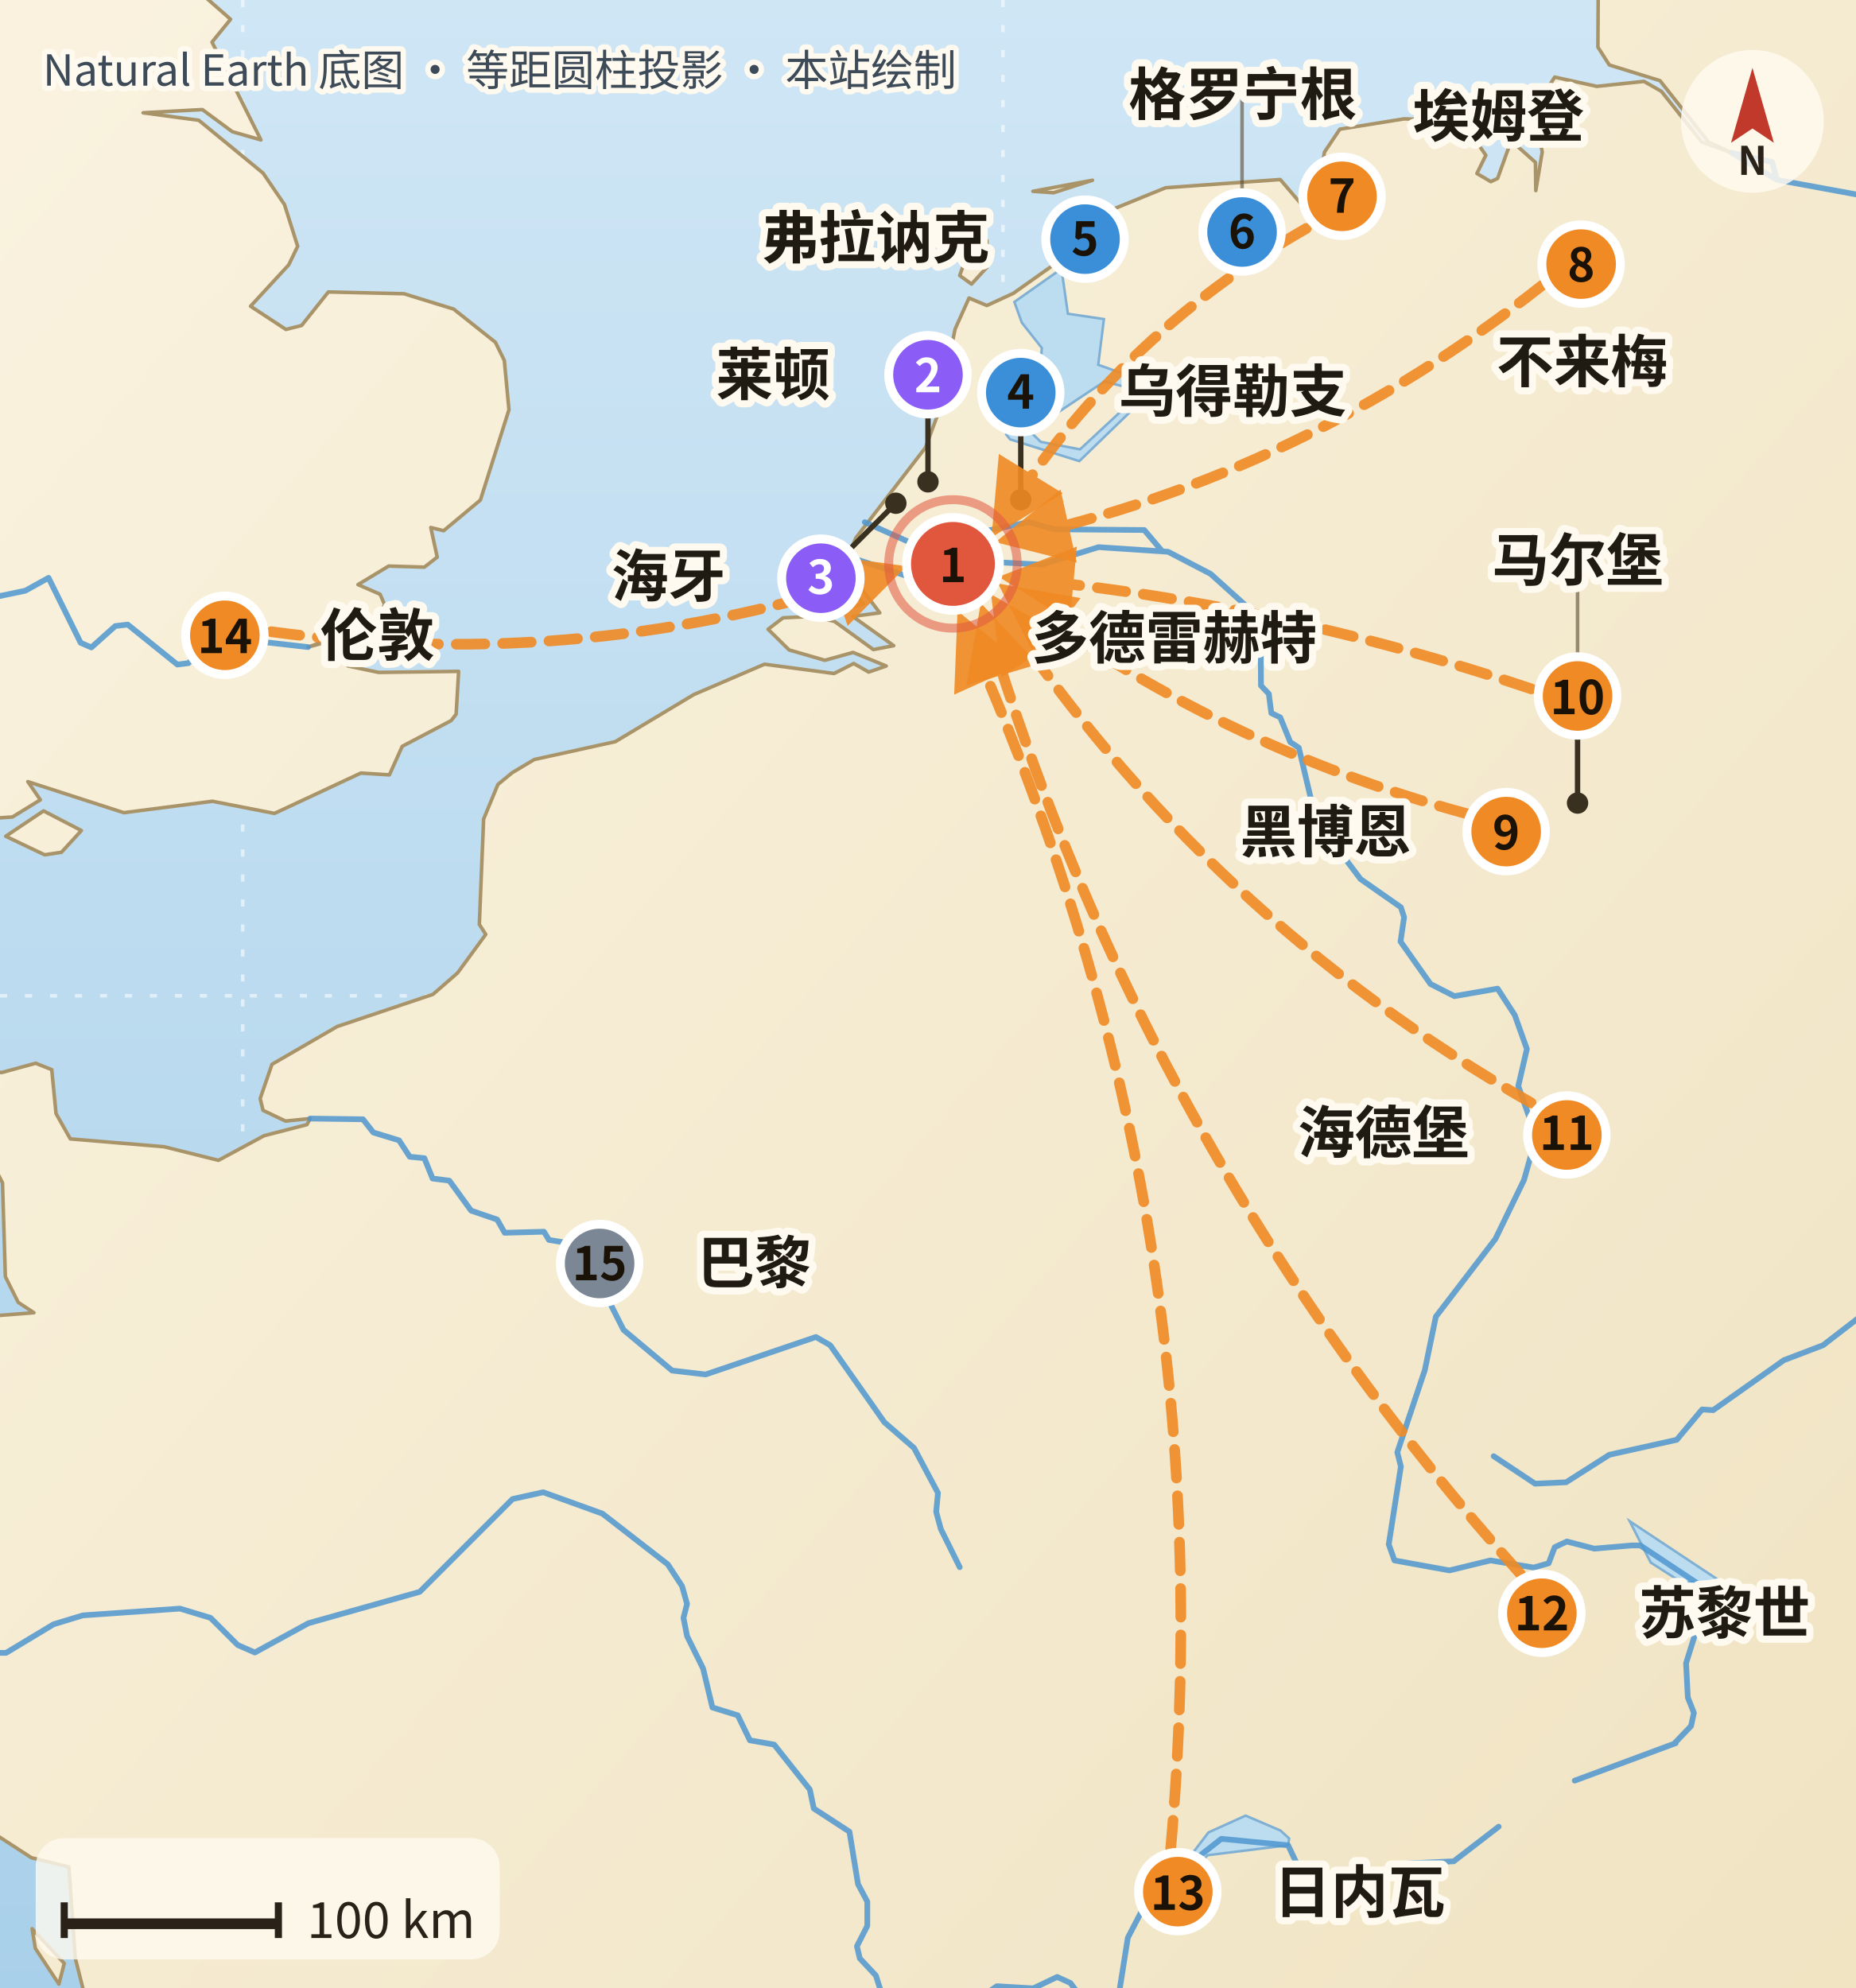
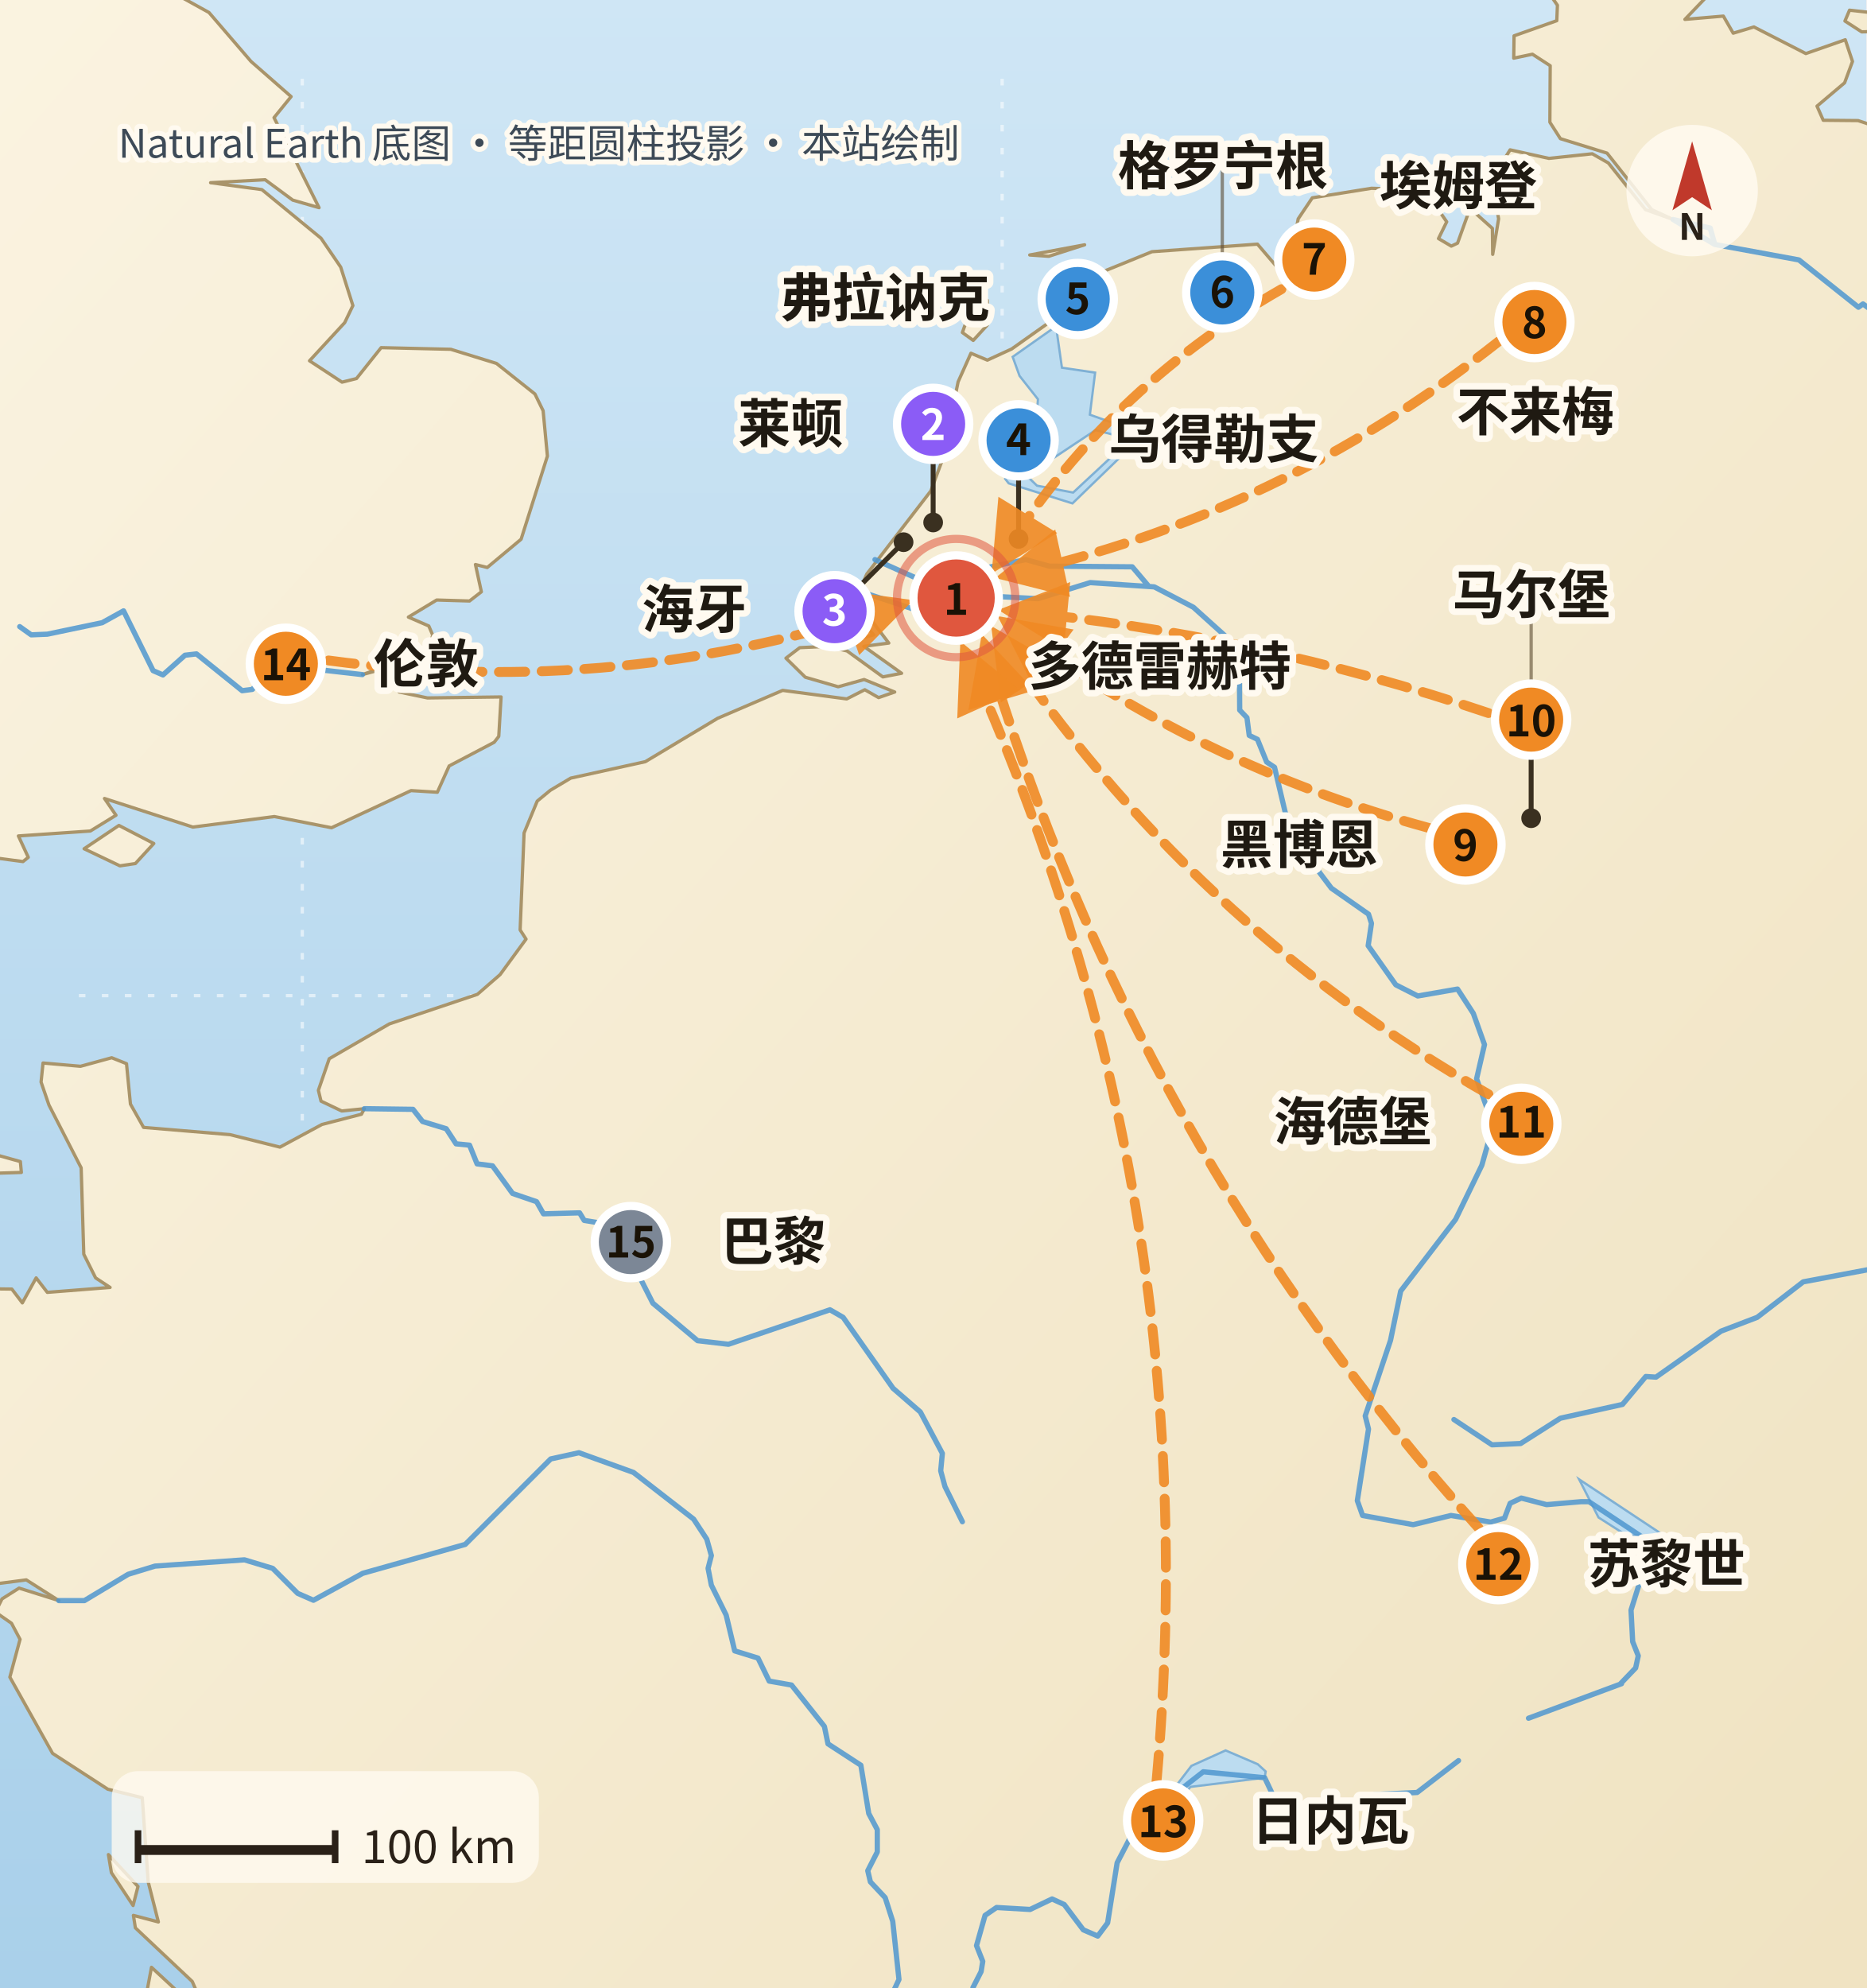
- <svg xmlns="http://www.w3.org/2000/svg" viewBox="0 0 520 557" width="520" height="557" font-family="'Noto Sans CJK SC','PingFang SC','Microsoft YaHei','Source Han Sans SC',sans-serif">
+ <svg xmlns="http://www.w3.org/2000/svg" viewBox="0 0 568 605" width="568" height="605" font-family="'Noto Sans CJK SC','PingFang SC','Microsoft YaHei','Source Han Sans SC',sans-serif">
  <defs>
    <linearGradient id="sea" x1="0" y1="0" x2="0" y2="1">
      <stop offset="0" stop-color="#cfe6f5" />
      <stop offset="1" stop-color="#a9d0ea" />
    </linearGradient>
    <linearGradient id="ld" x1="0" y1="0" x2="1" y2="1">
      <stop offset="0" stop-color="#fbf4e2" />
      <stop offset="1" stop-color="#efe2c0" />
    </linearGradient>
    <marker id="af08a24" viewBox="0 0 10 10" refX="8" refY="5" markerWidth="7" markerHeight="7" orient="auto-start-reverse">
      <path d="M0,0L10,5L0,10z" fill="#f08a24" />
    </marker>
  </defs>
-   <rect width="520" height="557" fill="url(#sea)" />
-   <path d="M68,0V557M281,0V557M494,0V557M0,279H520" stroke="#ffffff" stroke-opacity=".55" stroke-width="1" stroke-dasharray="2 5" fill="none" />
-   <path d="M527.9,-61.9 521.0,-56.5 513.3,-56.3 493.9,-63.9 493.2,-66.3 528.8,-66.3 527.9,-61.9ZM4.4,-66.3 15.7,-33.4 39.6,-20.2 52.4,-5.3 64.6,5.4 59.4,11.8 73.1,39.2 65.1,36.9 56.7,30.7 40.1,31.6 55.7,33.7 73.7,48.5 79.7,57.3 83.4,69.0 80.9,74.2 70.2,85.8 80.1,92.3 84.5,91.2 92.0,81.8 113.2,82.3 127.1,86.6 138.8,95.9 141.3,101.0 142.6,114.8 134.6,140.1 124.3,148.7 120.7,147.8 122.5,156.1 118.9,158.9 108.9,158.6 100.3,163.8 106.5,166.5 107.7,169.3 106.2,174.3 86.3,181.3 90.7,180.1 93.8,181.2 97.5,186.6 106.1,188.4 128.5,188.1 127.8,200.1 126.4,201.9 112.7,209.1 109.1,217.1 101.1,216.6 76.9,227.9 59.5,224.5 34.7,227.7 7.8,219.0 11.3,224.1 3.5,228.9 -18.4,230.4 -15.4,236.9 -17.0,238.2 -32.0,236.2 -35.5,238.8 -42.6,236.0 -42.6,172.3 -35.5,163.1 -42.6,168.4 -42.6,-66.3 4.4,-66.3ZM295.2,54.0 289.4,53.6 306.1,50.5 295.2,54.0ZM-40.4,316.4 -42.6,315.5 -42.6,312.6 -39.3,311.2 -40.4,316.4ZM-17.5,332.8 -27.1,333.1 -26.4,327.1 -17.8,329.5 -17.5,332.8ZM560.0,-41.7 562.6,-41.9 562.6,-30.6 556.5,-28.4 538.6,-38.0 539.5,-49.1 548.1,-49.9 560.0,-41.7ZM512.2,-42.2 508.9,-43.7 502.9,-50.6 515.9,-43.8 512.2,-42.2ZM492.6,-44.6 486.2,-46.8 484.7,-57.0 494.4,-52.2 497.0,-45.5 492.6,-44.6ZM523.8,-36.1 520.9,-43.2 535.0,-63.4 527.0,-39.8 525.7,-36.5 523.8,-36.1ZM542.6,-14.3 537.5,-17.6 538.9,-20.9 547.0,-20.0 549.1,-14.5 542.6,-14.3ZM421.3,-37.6 421.8,-47.0 426.5,-56.9 428.4,-56.7 425.8,-52.1 425.4,-46.4 436.0,-45.9 434.8,-44.1 424.0,-42.9 421.3,-37.6ZM16.5,555.9 9.9,545.9 9.0,540.4 18.0,550.1 16.5,555.9ZM22.8,232.7 17.2,238.8 12.5,239.5 1.6,234.3 12.2,227.2 22.8,232.7ZM272.2,79.6 268.9,77.2 270.2,73.5 276.5,67.4 276.5,74.9 272.2,79.6ZM236.5,163.2 241.9,169.2 236.6,170.6 231.0,166.2 227.3,167.2 225.8,163.8 236.5,163.2ZM434.2,-34.0 428.5,-32.6 426.2,-34.1 429.1,-37.0 433.6,-36.4 434.2,-34.0ZM17.5,599.3 22.1,574.7 33.0,584.8 35.5,589.2 38.7,603.9 44.8,610.0 40.9,604.1 36.9,584.5 34.5,579.0 17.2,562.7 16.6,558.9 24.2,560.9 21.1,548.7 19.3,523.1 8.8,520.5 -8.0,509.6 -21.0,486.4 -17.9,474.9 -20.5,470.0 -25.4,466.6 -23.4,462.6 -18.2,459.3 -6.1,463.1 -16.0,456.8 -32.1,458.9 -38.5,456.7 -39.6,452.1 -35.3,446.2 -37.6,443.5 -42.6,442.5 -42.6,372.8 -36.1,368.1 -20.4,368.3 -17.2,372.5 -13.0,364.9 -9.6,369.3 9.5,367.8 5.1,364.9 1.5,357.7 0.7,331.4 -9.1,312.3 -11.5,305.3 -10.9,299.5 0.5,300.5 10.0,297.9 14.5,299.7 15.7,312.0 19.7,319.1 46.0,321.3 61.2,325.1 74.0,318.2 86.0,315.1 86.9,313.4 80.0,314.1 73.7,311.1 72.9,307.8 76.2,298.2 94.5,287.6 121.3,278.6 128.2,272.6 136.1,261.8 134.3,259.0 135.5,229.5 139.5,219.8 143.5,216.5 149.7,212.8 172.4,207.8 194.4,194.6 214.2,186.1 233.7,188.7 239.2,185.9 243.4,188.3 248.3,186.6 239.0,182.8 231.1,185.0 221.1,182.1 215.2,176.3 219.4,173.1 227.8,172.7 233.8,174.1 244.7,182.0 250.4,180.9 238.9,172.7 246.5,171.7 236.4,158.4 239.8,150.7 259.3,125.4 262.6,116.5 267.6,92.2 271.5,83.5 276.5,85.6 283.9,82.2 296.6,73.2 300.3,65.4 304.0,61.8 326.6,52.6 358.7,50.3 365.2,57.9 375.0,60.9 368.8,54.7 371.1,42.6 375.4,36.2 393.4,33.3 409.6,33.8 416.3,43.5 413.8,48.6 417.7,50.9 419.6,50.0 423.4,39.4 430.2,45.5 430.3,53.4 432.1,42.6 430.8,35.1 431.7,27.8 435.6,21.6 447.4,24.2 460.6,22.8 465.5,25.6 476.8,39.8 485.2,42.8 478.7,39.8 465.1,22.6 450.9,18.2 447.7,13.2 447.8,-4.0 442.4,-7.5 436.7,-6.3 436.8,-13.1 449.8,-17.7 450.0,-22.4 438.3,-39.2 437.4,-52.1 433.6,-62.0 437.7,-63.4 437.5,-66.3 478.9,-66.3 473.3,-60.8 471.1,-55.7 481.1,-53.1 483.0,-50.9 481.9,-48.3 483.6,-40.3 489.8,-38.5 495.4,-31.4 495.7,-25.3 488.8,-18.1 500.5,-19.1 503.5,-13.9 509.8,-15.8 525.6,-7.7 537.6,-11.9 539.8,-5.3 537.4,1.2 529.0,8.3 530.9,12.6 541.5,12.7 554.1,16.9 562.6,9.9 562.6,623.3 15.8,623.3 17.5,599.3Z" fill="url(#ld)" stroke="#a9946a" stroke-width="1" stroke-linejoin="round" fill-rule="evenodd" />
-   <path d="M318.4,113.7 302.4,129.2 283.0,123.1 281.9,121.7 284.3,116.0 284.1,104.5 291.6,101.5 291.9,97.5 286.3,90.4 284.2,84.6 297.4,75.3 299.2,87.9 309.3,89.4 307.7,102.2 316.9,105.5 318.4,113.7ZM316.9,112.6 315.3,108.4 309.4,106.9 288.5,120.8 291.6,123.8 302.6,125.9 316.9,112.6ZM360.9,517.0 338.3,519.8 329.6,530.2 330.7,523.7 338.6,513.4 349.0,508.7 358.8,512.9 361.2,515.1 360.9,517.0ZM482.4,443.3 471.1,443.3 462.5,437.8 456.6,426.2 482.4,443.3Z" fill="#bcdcf0" stroke="#7fb0d4" stroke-width=".7" />
-   <path d="M457.2,433.0 446.7,433.9M459.6,433.0 475.4,443.5M329.6,530.2 333.9,521.7 342.2,515.2 360.8,517.0M418.5,408.0 430.1,415.7 438.8,415.3 450.9,407.6 469.8,403.4 476.9,394.9 480.0,395.1 499.8,381.1 510.8,376.9 524.8,366.1 562.6,359.0M562.6,76.8 549.7,73.4 543.0,68.5 541.6,69.5 523.5,55.1 497.9,50.4M497.9,50.4 486.7,43.7 485.2,42.8 496.5,45.4 497.9,50.4M295.4,148.3 288.2,146.3 256.8,152.8 242.3,146.3M325.6,154.4 320.6,148.5 295.4,148.3M388.4,623.3 393.0,620.1 397.7,601.5 401.7,597.5 408.2,595.5 424.5,596.8 430.5,599.4 436.6,606.5 443.6,606.5 461.4,600.7 473.3,603.9 477.7,601.5 486.6,604.8 492.7,601.4 496.6,606.1 518.2,614.8 526.0,606.3 545.1,605.8 557.5,614.9 562.6,616.1M441.2,498.9 469.5,488.4M469.2,488.4 473.8,483.6 474.6,479.9 472.9,475.6 472.4,466.0 478.5,446.5 475.4,443.5M457.2,433.0 459.6,433.0M446.7,433.9 439.0,431.9 435.6,433.5 433.9,438.0 429.7,439.2 417.6,437.2 406.1,440.0 390.7,437.2 389.1,432.7 392.5,410.9 391.5,406.9 399.2,383.9 402.3,368.9 419.0,347.1M419.0,347.1 427.0,330.6 430.4,318.5 425.4,304.3 427.8,293.9 424.4,284.4 419.6,277.0 407.5,279.1 400.8,275.7 392.4,263.8 393.4,257.0 392.5,254.2 381.2,246.3 377.5,241.4 374.4,233.9 367.6,225.1 363.9,209.5 361.5,207.9 358.7,201.0 356.2,199.8 355.5,194.4 353.3,192.1 353.2,177.4 349.2,172.9 349.3,169.9 339.2,160.8 327.3,154.6 307.8,153.3 291.9,158.2 280.7,157.6M329.6,530.2 319.8,535.6 316.0,542.9 313.1,561.2 310.1,565.2 305.7,563.3 299.9,555.6 296.2,553.9 289.5,557.1 279.3,556.5 275.8,558.9 273.2,568.1 275.1,572.9 274.6,576.0 272.1,580.9 275.5,615.9 272.5,623.3M419.9,511.8 407.3,521.5 394.4,522.1 370.4,533.7 367.4,530.7 360.9,517.0M268.9,439.1 263.6,428.4 262.3,423.6 262.8,418.3 256.1,405.7 247.8,398.5 232.6,376.9 228.6,374.6 197.7,385.1 188.3,384.0 174.7,372.6 170.7,364.7 171.8,360.3 170.7,357.3 166.1,354.6 164.1,350.9 160.8,351.2 159.3,348.3 153.8,347.4 152.4,345.1 141.4,345.4 139.3,341.7 132.0,339.2 125.9,330.8 121.2,330.2 118.9,324.5 114.8,324.1 111.8,319.5 104.6,317.3 101.7,313.6 86.9,313.4M-18.0,166.7 -14.5,169.2 -9.6,169.0 7.1,165.5 13.6,161.9 22.6,180.1 25.6,181.4 32.3,175.4 35.8,175.0 49.7,186.2 52.8,185.8 57.8,180.4 66.1,179.0 86.3,181.3M280.7,157.6 263.5,164.5 237.8,156.0M45.3,623.3 44.0,619.3 44.8,610.0M199.6,478.4 197.0,467.5 192.5,458.4 191.5,453.3 192.5,449.4 191.1,444.4 187.1,438.3 168.8,424.1 152.2,418.1 143.6,420.0 117.6,446.0 86.4,454.8 71.4,463.0 66.6,460.9 59.0,453.3 50.4,450.7 23.2,452.6 15.0,455.1 1.7,463.1 -6.1,463.1M199.6,478.4 206.7,480.6 210.1,487.6 216.9,488.8 226.9,501.4 228.0,506.7 238.0,513.2 240.4,527.9 243.0,532.8 243.0,539.6 240.1,545.3 240.9,548.7 245.4,553.5 247.7,560.7 249.6,578.4 242.2,594.3 236.7,596.9 234.8,602.4 235.6,618.6 242.9,623.3M246.6,623.3 247.2,621.8" fill="none" stroke="#4f97cf" stroke-width="1.6" stroke-linejoin="round" stroke-linecap="round" opacity=".85" />
-   <path d="M260,135L260,105" stroke="#3a3020" stroke-width="1.5" />
-   <circle cx="260" cy="135" r="3" fill="#3a3020" />
-   <path d="M251,141L230,162" stroke="#3a3020" stroke-width="1.5" />
-   <circle cx="251" cy="141" r="3" fill="#3a3020" />
-   <path d="M286,140L286,110" stroke="#3a3020" stroke-width="1.5" />
-   <circle cx="286" cy="140" r="3" fill="#3a3020" />
-   <path d="M442,225L442,195" stroke="#3a3020" stroke-width="1.5" />
-   <circle cx="442" cy="225" r="3" fill="#3a3020" />
-   <path d="M76,177 Q165,189 250,160" fill="none" stroke="#f08a24" stroke-width="3" stroke-dasharray="8 5" stroke-linecap="round" marker-end="url(#af08a24)" opacity=".9" />
-   <path d="M429,309 Q338,257 280,170" fill="none" stroke="#f08a24" stroke-width="3" stroke-dasharray="8 5" stroke-linecap="round" marker-end="url(#af08a24)" opacity=".9" />
-   <path d="M432,80 Q365,133 283,151" fill="none" stroke="#f08a24" stroke-width="3" stroke-dasharray="8 5" stroke-linecap="round" marker-end="url(#af08a24)" opacity=".9" />
-   <path d="M429,193 Q358,169 284,162" fill="none" stroke="#f08a24" stroke-width="3" stroke-dasharray="8 5" stroke-linecap="round" marker-end="url(#af08a24)" opacity=".9" />
-   <path d="M426,441 Q321,324 276,173" fill="none" stroke="#f08a24" stroke-width="3" stroke-dasharray="8 5" stroke-linecap="round" marker-end="url(#af08a24)" opacity=".9" />
-   <path d="M328,518 Q344,339 270,175" fill="none" stroke="#f08a24" stroke-width="3" stroke-dasharray="8 5" stroke-linecap="round" marker-end="url(#af08a24)" opacity=".9" />
-   <path d="M366,64 Q312,95 280,147" fill="none" stroke="#f08a24" stroke-width="3" stroke-dasharray="8 5" stroke-linecap="round" marker-end="url(#af08a24)" opacity=".9" />
-   <path d="M411,228 Q341,209 283,166" fill="none" stroke="#f08a24" stroke-width="3" stroke-dasharray="8 5" stroke-linecap="round" marker-end="url(#af08a24)" opacity=".9" />
-   <text x="289.0" y="184.5" text-anchor="start" font-size="16" font-weight="800" fill="#1f1a12" paint-order="stroke" stroke="#fffaf0" stroke-width="4" stroke-linejoin="round">多德雷赫特</text>
-   <text x="232.6" y="110.7" text-anchor="end" font-size="16" font-weight="600" fill="#1f1a12" paint-order="stroke" stroke="#fffaf0" stroke-width="4" stroke-linejoin="round">莱顿</text>
-   <text x="203.3" y="167.2" text-anchor="end" font-size="16" font-weight="600" fill="#1f1a12" paint-order="stroke" stroke="#fffaf0" stroke-width="4" stroke-linejoin="round">海牙</text>
-   <text x="313.4" y="115.4" text-anchor="start" font-size="16" font-weight="600" fill="#1f1a12" paint-order="stroke" stroke="#fffaf0" stroke-width="4" stroke-linejoin="round">乌得勒支</text>
-   <text x="277.3" y="72.4" text-anchor="end" font-size="16" font-weight="600" fill="#1f1a12" paint-order="stroke" stroke="#fffaf0" stroke-width="4" stroke-linejoin="round">弗拉讷克</text>
-   <path d="M348,65L348,27" stroke="#5a4a30" stroke-width="1" opacity=".6" />
-   <text x="348.2" y="32.2" text-anchor="middle" font-size="16" font-weight="600" fill="#1f1a12" paint-order="stroke" stroke="#fffaf0" stroke-width="4" stroke-linejoin="round">格罗宁根</text>
-   <text x="395.8" y="38.3" text-anchor="start" font-size="16" font-weight="600" fill="#1f1a12" paint-order="stroke" stroke="#fffaf0" stroke-width="4" stroke-linejoin="round">埃姆登</text>
-   <text x="443.3" y="107.1" text-anchor="middle" font-size="16" font-weight="600" fill="#1f1a12" paint-order="stroke" stroke="#fffaf0" stroke-width="4" stroke-linejoin="round">不来梅</text>
-   <text x="395.4" y="238.8" text-anchor="end" font-size="16" font-weight="600" fill="#1f1a12" paint-order="stroke" stroke="#fffaf0" stroke-width="4" stroke-linejoin="round">黑博恩</text>
-   <path d="M442,195L442,158" stroke="#5a4a30" stroke-width="1" opacity=".6" />
-   <text x="442.0" y="162.7" text-anchor="middle" font-size="16" font-weight="600" fill="#1f1a12" paint-order="stroke" stroke="#fffaf0" stroke-width="4" stroke-linejoin="round">马尔堡</text>
-   <text x="411.6" y="323.1" text-anchor="end" font-size="16" font-weight="600" fill="#1f1a12" paint-order="stroke" stroke="#fffaf0" stroke-width="4" stroke-linejoin="round">海德堡</text>
-   <text x="459.2" y="457.7" text-anchor="start" font-size="16" font-weight="600" fill="#1f1a12" paint-order="stroke" stroke="#fffaf0" stroke-width="4" stroke-linejoin="round">苏黎世</text>
-   <text x="356.9" y="535.9" text-anchor="start" font-size="16" font-weight="600" fill="#1f1a12" paint-order="stroke" stroke="#fffaf0" stroke-width="4" stroke-linejoin="round">日内瓦</text>
-   <text x="89.7" y="183.8" text-anchor="start" font-size="16" font-weight="600" fill="#1f1a12" paint-order="stroke" stroke="#fffaf0" stroke-width="4" stroke-linejoin="round">伦敦</text>
-   <text x="195.4" y="359.5" text-anchor="start" font-size="16" font-weight="600" fill="#1f1a12" paint-order="stroke" stroke="#fffaf0" stroke-width="4" stroke-linejoin="round">巴黎</text>
-   <circle cx="267" cy="158" r="18" fill="none" stroke="#e0573e" stroke-width="2.5" opacity=".55" />
-   <circle cx="267" cy="158" r="13" fill="#e0573e" stroke="#ffffff" stroke-width="2.5" />
-   <text x="267" y="163.1" text-anchor="middle" font-size="13" font-weight="800" fill="#1a1206">1</text>
-   <circle cx="260" cy="105" r="11" fill="#8b5cf6" stroke="#ffffff" stroke-width="2.5" />
-   <text x="260" y="109.9" text-anchor="middle" font-size="13" font-weight="800" fill="#ffffff">2</text>
-   <circle cx="230" cy="162" r="11" fill="#8b5cf6" stroke="#ffffff" stroke-width="2.5" />
-   <text x="230" y="166.4" text-anchor="middle" font-size="13" font-weight="800" fill="#ffffff">3</text>
-   <circle cx="286" cy="110" r="11" fill="#3b8fd9" stroke="#ffffff" stroke-width="2.5" />
-   <text x="286" y="114.5" text-anchor="middle" font-size="13" font-weight="800" fill="#1a1206">4</text>
-   <circle cx="304" cy="67" r="11" fill="#3b8fd9" stroke="#ffffff" stroke-width="2.5" />
-   <text x="304" y="71.6" text-anchor="middle" font-size="13" font-weight="800" fill="#1a1206">5</text>
-   <circle cx="348" cy="65" r="11" fill="#3b8fd9" stroke="#ffffff" stroke-width="2.5" />
-   <text x="348" y="69.6" text-anchor="middle" font-size="13" font-weight="800" fill="#1a1206">6</text>
-   <circle cx="376" cy="55" r="11" fill="#f08a24" stroke="#ffffff" stroke-width="2.5" />
-   <text x="376" y="59.6" text-anchor="middle" font-size="13" font-weight="800" fill="#1a1206">7</text>
-   <circle cx="443" cy="74" r="11" fill="#f08a24" stroke="#ffffff" stroke-width="2.5" />
-   <text x="443" y="78.9" text-anchor="middle" font-size="13" font-weight="800" fill="#1a1206">8</text>
-   <circle cx="422" cy="233" r="11" fill="#f08a24" stroke="#ffffff" stroke-width="2.5" />
-   <text x="422" y="238.0" text-anchor="middle" font-size="13" font-weight="800" fill="#1a1206">9</text>
-   <circle cx="442" cy="195" r="11" fill="#f08a24" stroke="#ffffff" stroke-width="2.5" />
-   <text x="442" y="200.1" text-anchor="middle" font-size="13" font-weight="800" fill="#1a1206">10</text>
-   <circle cx="439" cy="318" r="11" fill="#f08a24" stroke="#ffffff" stroke-width="2.5" />
-   <text x="439" y="322.2" text-anchor="middle" font-size="13" font-weight="800" fill="#1a1206">11</text>
-   <circle cx="432" cy="452" r="11" fill="#f08a24" stroke="#ffffff" stroke-width="2.5" />
-   <text x="432" y="456.8" text-anchor="middle" font-size="13" font-weight="800" fill="#1a1206">12</text>
-   <circle cx="330" cy="530" r="11" fill="#f08a24" stroke="#ffffff" stroke-width="2.5" />
-   <text x="330" y="535.1" text-anchor="middle" font-size="13" font-weight="800" fill="#1a1206">13</text>
-   <circle cx="63" cy="178" r="11" fill="#f08a24" stroke="#ffffff" stroke-width="2.5" />
-   <text x="63" y="183.0" text-anchor="middle" font-size="13" font-weight="800" fill="#1a1206">14</text>
-   <circle cx="168" cy="354" r="11" fill="#7c8796" stroke="#ffffff" stroke-width="2.5" />
-   <text x="168" y="358.7" text-anchor="middle" font-size="13" font-weight="800" fill="#1a1206">15</text>
-   <g transform="translate(18,539)">
-     <rect x="-8" y="-24" width="130" height="34" rx="8" fill="#fffaf0" opacity=".8" />
-     <path d="M0,0H60" stroke="#2a2118" stroke-width="3" />
-     <path d="M0,-6V4M60,-6V4" stroke="#2a2118" stroke-width="2" />
-     <text x="68" y="4" font-size="14" fill="#2a2118">100 km</text>
+   <rect width="568" height="605" fill="url(#sea)" />
+   <g transform="translate(24,24)">
+     <path d="M68,0V557M281,0V557M494,0V557M0,279H520" stroke="#ffffff" stroke-opacity=".55" stroke-width="1" stroke-dasharray="2 5" fill="none" />
+     <path d="M527.9,-61.9 521.0,-56.5 513.3,-56.3 493.9,-63.9 493.2,-66.3 528.8,-66.3 527.9,-61.9ZM4.4,-66.3 15.7,-33.4 39.6,-20.2 52.4,-5.3 64.6,5.4 59.4,11.8 73.1,39.2 65.1,36.9 56.7,30.7 40.1,31.6 55.7,33.7 73.7,48.5 79.7,57.3 83.4,69.0 80.9,74.2 70.2,85.8 80.1,92.3 84.5,91.2 92.0,81.8 113.2,82.3 127.1,86.6 138.8,95.9 141.3,101.0 142.6,114.8 134.6,140.1 124.3,148.7 120.7,147.8 122.5,156.1 118.9,158.9 108.9,158.6 100.3,163.8 106.5,166.5 107.7,169.3 106.2,174.3 86.3,181.3 90.7,180.1 93.8,181.2 97.5,186.6 106.1,188.4 128.5,188.1 127.8,200.1 126.4,201.9 112.7,209.1 109.1,217.1 101.1,216.6 76.9,227.9 59.5,224.5 34.7,227.7 7.8,219.0 11.3,224.1 3.5,228.9 -18.4,230.4 -15.4,236.9 -17.0,238.2 -32.0,236.2 -35.5,238.8 -42.6,236.0 -42.6,172.3 -35.5,163.1 -42.6,168.4 -42.6,-66.3 4.4,-66.3ZM295.2,54.0 289.4,53.6 306.1,50.5 295.2,54.0ZM-40.4,316.4 -42.6,315.5 -42.6,312.6 -39.3,311.2 -40.4,316.4ZM-17.5,332.8 -27.1,333.1 -26.4,327.1 -17.8,329.5 -17.5,332.8ZM560.0,-41.7 562.6,-41.9 562.6,-30.6 556.5,-28.4 538.6,-38.0 539.5,-49.1 548.1,-49.9 560.0,-41.7ZM512.2,-42.2 508.9,-43.7 502.9,-50.6 515.9,-43.8 512.2,-42.2ZM492.6,-44.6 486.2,-46.8 484.7,-57.0 494.4,-52.2 497.0,-45.5 492.6,-44.6ZM523.8,-36.1 520.9,-43.2 535.0,-63.4 527.0,-39.8 525.7,-36.5 523.8,-36.1ZM542.6,-14.3 537.5,-17.6 538.9,-20.9 547.0,-20.0 549.1,-14.5 542.6,-14.3ZM421.3,-37.6 421.8,-47.0 426.5,-56.9 428.4,-56.7 425.8,-52.1 425.4,-46.4 436.0,-45.9 434.8,-44.1 424.0,-42.9 421.3,-37.6ZM16.5,555.9 9.9,545.9 9.0,540.4 18.0,550.1 16.5,555.9ZM22.8,232.7 17.2,238.8 12.5,239.5 1.6,234.3 12.2,227.2 22.8,232.7ZM272.2,79.6 268.9,77.2 270.2,73.5 276.5,67.4 276.5,74.9 272.2,79.6ZM236.5,163.2 241.9,169.2 236.6,170.6 231.0,166.2 227.3,167.2 225.8,163.8 236.5,163.2ZM434.2,-34.0 428.5,-32.6 426.2,-34.1 429.1,-37.0 433.6,-36.4 434.2,-34.0ZM17.5,599.3 22.1,574.7 33.0,584.8 35.5,589.2 38.7,603.9 44.8,610.0 40.9,604.1 36.9,584.5 34.5,579.0 17.2,562.7 16.6,558.9 24.2,560.9 21.1,548.7 19.3,523.1 8.8,520.5 -8.0,509.6 -21.0,486.4 -17.9,474.9 -20.5,470.0 -25.4,466.6 -23.4,462.6 -18.2,459.3 -6.1,463.1 -16.0,456.8 -32.1,458.9 -38.5,456.7 -39.6,452.1 -35.3,446.2 -37.6,443.5 -42.6,442.5 -42.6,372.8 -36.1,368.1 -20.4,368.3 -17.2,372.5 -13.0,364.9 -9.6,369.3 9.5,367.8 5.1,364.9 1.5,357.7 0.7,331.4 -9.1,312.3 -11.5,305.3 -10.9,299.5 0.5,300.5 10.0,297.9 14.5,299.7 15.7,312.0 19.7,319.1 46.0,321.3 61.2,325.1 74.0,318.2 86.0,315.1 86.9,313.4 80.0,314.1 73.7,311.1 72.9,307.8 76.2,298.2 94.5,287.6 121.3,278.6 128.2,272.6 136.1,261.8 134.3,259.0 135.5,229.5 139.5,219.8 143.5,216.5 149.7,212.8 172.4,207.8 194.4,194.6 214.2,186.1 233.7,188.7 239.2,185.9 243.4,188.3 248.3,186.6 239.0,182.8 231.1,185.0 221.1,182.1 215.2,176.3 219.4,173.1 227.8,172.7 233.8,174.1 244.7,182.0 250.4,180.9 238.9,172.7 246.5,171.7 236.4,158.4 239.8,150.7 259.3,125.4 262.6,116.5 267.6,92.2 271.5,83.5 276.5,85.6 283.9,82.2 296.6,73.2 300.3,65.4 304.0,61.8 326.6,52.6 358.7,50.3 365.2,57.9 375.0,60.9 368.8,54.7 371.1,42.6 375.4,36.2 393.4,33.3 409.6,33.8 416.3,43.5 413.8,48.6 417.7,50.9 419.6,50.0 423.4,39.4 430.2,45.5 430.3,53.4 432.1,42.6 430.8,35.1 431.7,27.8 435.6,21.6 447.4,24.2 460.6,22.8 465.5,25.6 476.8,39.8 485.2,42.8 478.7,39.8 465.1,22.6 450.9,18.2 447.7,13.2 447.8,-4.0 442.4,-7.5 436.7,-6.3 436.8,-13.1 449.8,-17.7 450.0,-22.4 438.3,-39.2 437.4,-52.1 433.6,-62.0 437.7,-63.4 437.5,-66.3 478.9,-66.3 473.3,-60.8 471.1,-55.7 481.1,-53.1 483.0,-50.9 481.9,-48.3 483.6,-40.3 489.8,-38.5 495.4,-31.4 495.7,-25.3 488.8,-18.1 500.5,-19.1 503.5,-13.9 509.8,-15.8 525.6,-7.7 537.6,-11.9 539.8,-5.3 537.4,1.2 529.0,8.3 530.9,12.6 541.5,12.7 554.1,16.9 562.6,9.9 562.6,623.3 15.8,623.3 17.5,599.3Z" fill="url(#ld)" stroke="#a9946a" stroke-width="1" stroke-linejoin="round" fill-rule="evenodd" />
+     <path d="M318.4,113.7 302.4,129.2 283.0,123.1 281.9,121.7 284.3,116.0 284.1,104.5 291.6,101.5 291.9,97.5 286.3,90.4 284.2,84.6 297.4,75.3 299.2,87.9 309.3,89.4 307.7,102.2 316.9,105.5 318.4,113.7ZM316.9,112.6 315.3,108.4 309.4,106.9 288.5,120.8 291.6,123.8 302.6,125.9 316.9,112.6ZM360.9,517.0 338.3,519.8 329.6,530.2 330.7,523.7 338.6,513.4 349.0,508.7 358.8,512.9 361.2,515.1 360.9,517.0ZM482.4,443.3 471.1,443.3 462.5,437.8 456.6,426.2 482.4,443.3Z" fill="#bcdcf0" stroke="#7fb0d4" stroke-width=".7" />
+     <path d="M457.2,433.0 446.7,433.9M459.6,433.0 475.4,443.5M329.6,530.2 333.9,521.7 342.2,515.2 360.8,517.0M418.5,408.0 430.1,415.7 438.8,415.3 450.9,407.6 469.8,403.4 476.9,394.9 480.0,395.1 499.8,381.1 510.8,376.9 524.8,366.1 562.6,359.0M562.6,76.8 549.7,73.4 543.0,68.5 541.6,69.5 523.5,55.1 497.9,50.4M497.9,50.4 486.7,43.7 485.2,42.8 496.5,45.4 497.9,50.4M295.4,148.3 288.2,146.3 256.8,152.8 242.3,146.3M325.6,154.4 320.6,148.5 295.4,148.3M388.4,623.3 393.0,620.1 397.7,601.5 401.7,597.5 408.2,595.5 424.5,596.8 430.5,599.4 436.6,606.5 443.6,606.5 461.4,600.7 473.3,603.9 477.7,601.5 486.6,604.8 492.7,601.4 496.6,606.1 518.2,614.8 526.0,606.3 545.1,605.8 557.5,614.9 562.6,616.1M441.2,498.9 469.5,488.4M469.2,488.4 473.8,483.6 474.6,479.9 472.9,475.6 472.4,466.0 478.5,446.5 475.4,443.5M457.2,433.0 459.6,433.0M446.7,433.9 439.0,431.9 435.6,433.5 433.9,438.0 429.7,439.2 417.6,437.2 406.1,440.0 390.7,437.2 389.1,432.7 392.5,410.9 391.5,406.9 399.2,383.9 402.3,368.9 419.0,347.1M419.0,347.1 427.0,330.6 430.4,318.5 425.4,304.3 427.8,293.9 424.4,284.4 419.6,277.0 407.5,279.1 400.8,275.7 392.4,263.8 393.4,257.0 392.5,254.2 381.2,246.3 377.5,241.4 374.4,233.9 367.6,225.1 363.9,209.5 361.5,207.9 358.7,201.0 356.2,199.8 355.5,194.4 353.3,192.1 353.2,177.4 349.2,172.9 349.3,169.9 339.2,160.8 327.3,154.6 307.8,153.3 291.9,158.2 280.7,157.6M329.6,530.2 319.8,535.6 316.0,542.9 313.1,561.2 310.1,565.2 305.7,563.3 299.9,555.6 296.2,553.9 289.5,557.1 279.3,556.5 275.8,558.9 273.2,568.1 275.1,572.9 274.6,576.0 272.1,580.9 275.5,615.9 272.5,623.3M419.9,511.8 407.3,521.5 394.4,522.1 370.4,533.7 367.4,530.7 360.9,517.0M268.9,439.1 263.6,428.4 262.3,423.6 262.8,418.3 256.1,405.7 247.8,398.5 232.6,376.9 228.6,374.6 197.7,385.1 188.3,384.0 174.7,372.6 170.7,364.7 171.8,360.3 170.7,357.3 166.1,354.6 164.1,350.9 160.8,351.2 159.3,348.3 153.8,347.4 152.4,345.1 141.4,345.4 139.3,341.7 132.0,339.2 125.9,330.8 121.2,330.2 118.9,324.5 114.8,324.1 111.8,319.5 104.6,317.3 101.7,313.6 86.9,313.4M-18.0,166.7 -14.5,169.2 -9.6,169.0 7.1,165.5 13.6,161.9 22.6,180.1 25.6,181.4 32.3,175.4 35.8,175.0 49.7,186.2 52.8,185.8 57.8,180.4 66.1,179.0 86.3,181.3M280.7,157.6 263.5,164.5 237.8,156.0M45.3,623.3 44.0,619.3 44.8,610.0M199.6,478.4 197.0,467.5 192.5,458.4 191.5,453.3 192.5,449.4 191.1,444.4 187.1,438.3 168.8,424.1 152.2,418.1 143.6,420.0 117.6,446.0 86.4,454.8 71.4,463.0 66.6,460.9 59.0,453.3 50.4,450.7 23.2,452.6 15.0,455.1 1.7,463.1 -6.1,463.1M199.6,478.4 206.7,480.6 210.1,487.6 216.9,488.8 226.9,501.4 228.0,506.7 238.0,513.2 240.4,527.9 243.0,532.8 243.0,539.6 240.1,545.3 240.9,548.7 245.4,553.5 247.7,560.7 249.6,578.4 242.2,594.3 236.7,596.9 234.8,602.4 235.6,618.6 242.9,623.3M246.6,623.3 247.2,621.8" fill="none" stroke="#4f97cf" stroke-width="1.6" stroke-linejoin="round" stroke-linecap="round" opacity=".85" />
+     <path d="M260,135L260,105" stroke="#3a3020" stroke-width="1.5" />
+     <circle cx="260" cy="135" r="3" fill="#3a3020" />
+     <path d="M251,141L230,162" stroke="#3a3020" stroke-width="1.5" />
+     <circle cx="251" cy="141" r="3" fill="#3a3020" />
+     <path d="M286,140L286,110" stroke="#3a3020" stroke-width="1.5" />
+     <circle cx="286" cy="140" r="3" fill="#3a3020" />
+     <path d="M442,225L442,195" stroke="#3a3020" stroke-width="1.5" />
+     <circle cx="442" cy="225" r="3" fill="#3a3020" />
+     <path d="M76,177 Q165,189 250,160" fill="none" stroke="#f08a24" stroke-width="3" stroke-dasharray="8 5" stroke-linecap="round" marker-end="url(#af08a24)" opacity=".9" />
+     <path d="M429,309 Q338,257 280,170" fill="none" stroke="#f08a24" stroke-width="3" stroke-dasharray="8 5" stroke-linecap="round" marker-end="url(#af08a24)" opacity=".9" />
+     <path d="M432,80 Q365,133 283,151" fill="none" stroke="#f08a24" stroke-width="3" stroke-dasharray="8 5" stroke-linecap="round" marker-end="url(#af08a24)" opacity=".9" />
+     <path d="M429,193 Q358,169 284,162" fill="none" stroke="#f08a24" stroke-width="3" stroke-dasharray="8 5" stroke-linecap="round" marker-end="url(#af08a24)" opacity=".9" />
+     <path d="M426,441 Q321,324 276,173" fill="none" stroke="#f08a24" stroke-width="3" stroke-dasharray="8 5" stroke-linecap="round" marker-end="url(#af08a24)" opacity=".9" />
+     <path d="M328,518 Q344,339 270,175" fill="none" stroke="#f08a24" stroke-width="3" stroke-dasharray="8 5" stroke-linecap="round" marker-end="url(#af08a24)" opacity=".9" />
+     <path d="M366,64 Q312,95 280,147" fill="none" stroke="#f08a24" stroke-width="3" stroke-dasharray="8 5" stroke-linecap="round" marker-end="url(#af08a24)" opacity=".9" />
+     <path d="M411,228 Q341,209 283,166" fill="none" stroke="#f08a24" stroke-width="3" stroke-dasharray="8 5" stroke-linecap="round" marker-end="url(#af08a24)" opacity=".9" />
+     <text x="289.0" y="184.5" text-anchor="start" font-size="16" font-weight="800" fill="#1f1a12" paint-order="stroke" stroke="#fffaf0" stroke-width="4" stroke-linejoin="round">多德雷赫特</text>
+     <text x="232.6" y="110.7" text-anchor="end" font-size="16" font-weight="600" fill="#1f1a12" paint-order="stroke" stroke="#fffaf0" stroke-width="4" stroke-linejoin="round">莱顿</text>
+     <text x="203.3" y="167.2" text-anchor="end" font-size="16" font-weight="600" fill="#1f1a12" paint-order="stroke" stroke="#fffaf0" stroke-width="4" stroke-linejoin="round">海牙</text>
+     <text x="313.4" y="115.4" text-anchor="start" font-size="16" font-weight="600" fill="#1f1a12" paint-order="stroke" stroke="#fffaf0" stroke-width="4" stroke-linejoin="round">乌得勒支</text>
+     <text x="277.3" y="72.4" text-anchor="end" font-size="16" font-weight="600" fill="#1f1a12" paint-order="stroke" stroke="#fffaf0" stroke-width="4" stroke-linejoin="round">弗拉讷克</text>
+     <path d="M348,65L348,27" stroke="#5a4a30" stroke-width="1" opacity=".6" />
+     <text x="348.2" y="32.2" text-anchor="middle" font-size="16" font-weight="600" fill="#1f1a12" paint-order="stroke" stroke="#fffaf0" stroke-width="4" stroke-linejoin="round">格罗宁根</text>
+     <text x="395.8" y="38.3" text-anchor="start" font-size="16" font-weight="600" fill="#1f1a12" paint-order="stroke" stroke="#fffaf0" stroke-width="4" stroke-linejoin="round">埃姆登</text>
+     <text x="443.3" y="107.1" text-anchor="middle" font-size="16" font-weight="600" fill="#1f1a12" paint-order="stroke" stroke="#fffaf0" stroke-width="4" stroke-linejoin="round">不来梅</text>
+     <text x="395.4" y="238.8" text-anchor="end" font-size="16" font-weight="600" fill="#1f1a12" paint-order="stroke" stroke="#fffaf0" stroke-width="4" stroke-linejoin="round">黑博恩</text>
+     <path d="M442,195L442,158" stroke="#5a4a30" stroke-width="1" opacity=".6" />
+     <text x="442.0" y="162.7" text-anchor="middle" font-size="16" font-weight="600" fill="#1f1a12" paint-order="stroke" stroke="#fffaf0" stroke-width="4" stroke-linejoin="round">马尔堡</text>
+     <text x="411.6" y="323.1" text-anchor="end" font-size="16" font-weight="600" fill="#1f1a12" paint-order="stroke" stroke="#fffaf0" stroke-width="4" stroke-linejoin="round">海德堡</text>
+     <text x="459.2" y="457.7" text-anchor="start" font-size="16" font-weight="600" fill="#1f1a12" paint-order="stroke" stroke="#fffaf0" stroke-width="4" stroke-linejoin="round">苏黎世</text>
+     <text x="356.9" y="535.9" text-anchor="start" font-size="16" font-weight="600" fill="#1f1a12" paint-order="stroke" stroke="#fffaf0" stroke-width="4" stroke-linejoin="round">日内瓦</text>
+     <text x="89.7" y="183.8" text-anchor="start" font-size="16" font-weight="600" fill="#1f1a12" paint-order="stroke" stroke="#fffaf0" stroke-width="4" stroke-linejoin="round">伦敦</text>
+     <text x="195.4" y="359.5" text-anchor="start" font-size="16" font-weight="600" fill="#1f1a12" paint-order="stroke" stroke="#fffaf0" stroke-width="4" stroke-linejoin="round">巴黎</text>
+     <circle cx="267" cy="158" r="18" fill="none" stroke="#e0573e" stroke-width="2.5" opacity=".55" />
+     <circle cx="267" cy="158" r="13" fill="#e0573e" stroke="#ffffff" stroke-width="2.5" />
+     <text x="267" y="163.1" text-anchor="middle" font-size="13" font-weight="800" fill="#1a1206">1</text>
+     <circle cx="260" cy="105" r="11" fill="#8b5cf6" stroke="#ffffff" stroke-width="2.5" />
+     <text x="260" y="109.9" text-anchor="middle" font-size="13" font-weight="800" fill="#ffffff">2</text>
+     <circle cx="230" cy="162" r="11" fill="#8b5cf6" stroke="#ffffff" stroke-width="2.5" />
+     <text x="230" y="166.4" text-anchor="middle" font-size="13" font-weight="800" fill="#ffffff">3</text>
+     <circle cx="286" cy="110" r="11" fill="#3b8fd9" stroke="#ffffff" stroke-width="2.5" />
+     <text x="286" y="114.5" text-anchor="middle" font-size="13" font-weight="800" fill="#1a1206">4</text>
+     <circle cx="304" cy="67" r="11" fill="#3b8fd9" stroke="#ffffff" stroke-width="2.5" />
+     <text x="304" y="71.6" text-anchor="middle" font-size="13" font-weight="800" fill="#1a1206">5</text>
+     <circle cx="348" cy="65" r="11" fill="#3b8fd9" stroke="#ffffff" stroke-width="2.5" />
+     <text x="348" y="69.6" text-anchor="middle" font-size="13" font-weight="800" fill="#1a1206">6</text>
+     <circle cx="376" cy="55" r="11" fill="#f08a24" stroke="#ffffff" stroke-width="2.5" />
+     <text x="376" y="59.6" text-anchor="middle" font-size="13" font-weight="800" fill="#1a1206">7</text>
+     <circle cx="443" cy="74" r="11" fill="#f08a24" stroke="#ffffff" stroke-width="2.5" />
+     <text x="443" y="78.9" text-anchor="middle" font-size="13" font-weight="800" fill="#1a1206">8</text>
+     <circle cx="422" cy="233" r="11" fill="#f08a24" stroke="#ffffff" stroke-width="2.5" />
+     <text x="422" y="238.0" text-anchor="middle" font-size="13" font-weight="800" fill="#1a1206">9</text>
+     <circle cx="442" cy="195" r="11" fill="#f08a24" stroke="#ffffff" stroke-width="2.5" />
+     <text x="442" y="200.1" text-anchor="middle" font-size="13" font-weight="800" fill="#1a1206">10</text>
+     <circle cx="439" cy="318" r="11" fill="#f08a24" stroke="#ffffff" stroke-width="2.5" />
+     <text x="439" y="322.2" text-anchor="middle" font-size="13" font-weight="800" fill="#1a1206">11</text>
+     <circle cx="432" cy="452" r="11" fill="#f08a24" stroke="#ffffff" stroke-width="2.5" />
+     <text x="432" y="456.8" text-anchor="middle" font-size="13" font-weight="800" fill="#1a1206">12</text>
+     <circle cx="330" cy="530" r="11" fill="#f08a24" stroke="#ffffff" stroke-width="2.5" />
+     <text x="330" y="535.1" text-anchor="middle" font-size="13" font-weight="800" fill="#1a1206">13</text>
+     <circle cx="63" cy="178" r="11" fill="#f08a24" stroke="#ffffff" stroke-width="2.5" />
+     <text x="63" y="183.0" text-anchor="middle" font-size="13" font-weight="800" fill="#1a1206">14</text>
+     <circle cx="168" cy="354" r="11" fill="#7c8796" stroke="#ffffff" stroke-width="2.5" />
+     <text x="168" y="358.7" text-anchor="middle" font-size="13" font-weight="800" fill="#1a1206">15</text>
+     <g transform="translate(18,539)">
+       <rect x="-8" y="-24" width="130" height="34" rx="8" fill="#fffaf0" opacity=".8" />
+       <path d="M0,0H60" stroke="#2a2118" stroke-width="3" />
+       <path d="M0,-6V4M60,-6V4" stroke="#2a2118" stroke-width="2" />
+       <text x="68" y="4" font-size="14" fill="#2a2118">100 km</text>
+     </g>
+     <g transform="translate(491,34)">
+       <circle r="20" fill="#fffaf0" opacity=".85" />
+       <path d="M0,-15L6,6L0,2L-6,6z" fill="#c0392b" />
+       <text y="15" text-anchor="middle" font-size="11" font-weight="800" fill="#2a2118">N</text>
+     </g>
+     <text x="12" y="24" text-anchor="start" font-size="12" fill="#3d4a57" paint-order="stroke" stroke="#fffaf0" stroke-width="3" stroke-linejoin="round">Natural Earth 底图 · 等距圆柱投影 · 本站绘制</text>
  </g>
-   <g transform="translate(491,34)">
-     <circle r="20" fill="#fffaf0" opacity=".85" />
-     <path d="M0,-15L6,6L0,2L-6,6z" fill="#c0392b" />
-     <text y="15" text-anchor="middle" font-size="11" font-weight="800" fill="#2a2118">N</text>
-   </g>
-   <text x="12" y="24" text-anchor="start" font-size="12" fill="#3d4a57" paint-order="stroke" stroke="#fffaf0" stroke-width="3" stroke-linejoin="round">Natural Earth 底图 · 等距圆柱投影 · 本站绘制</text>
</svg>
